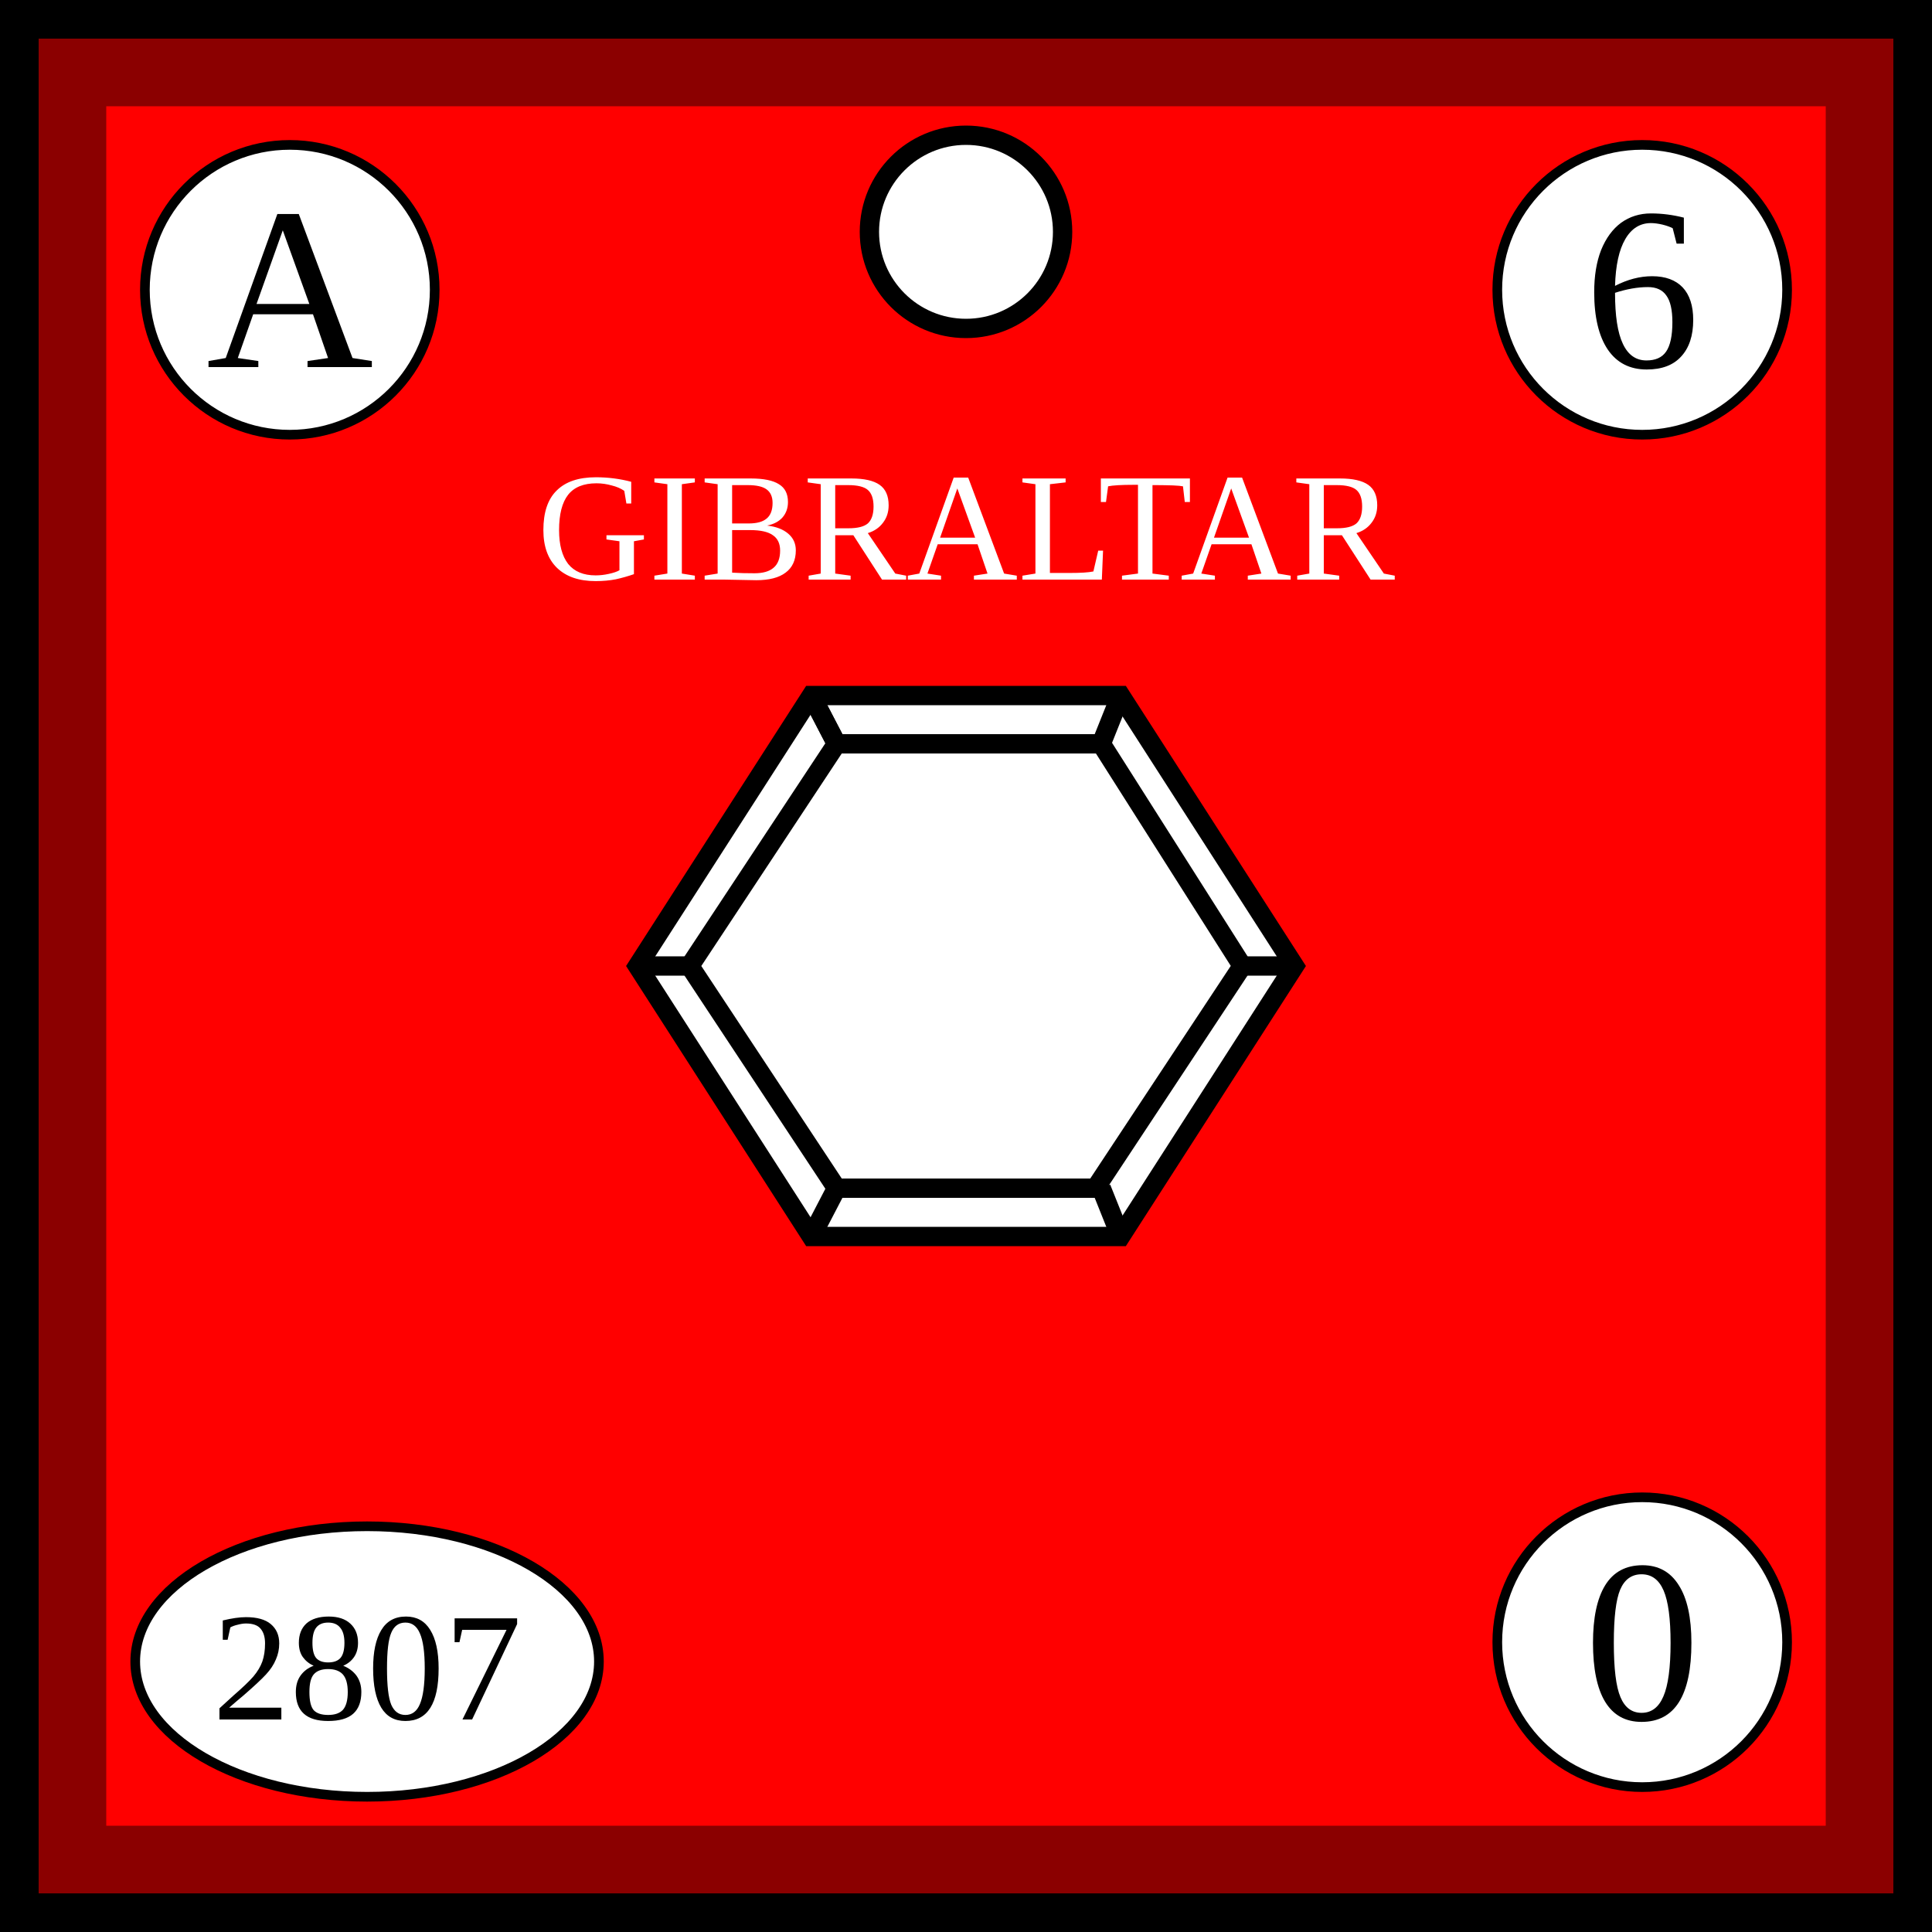
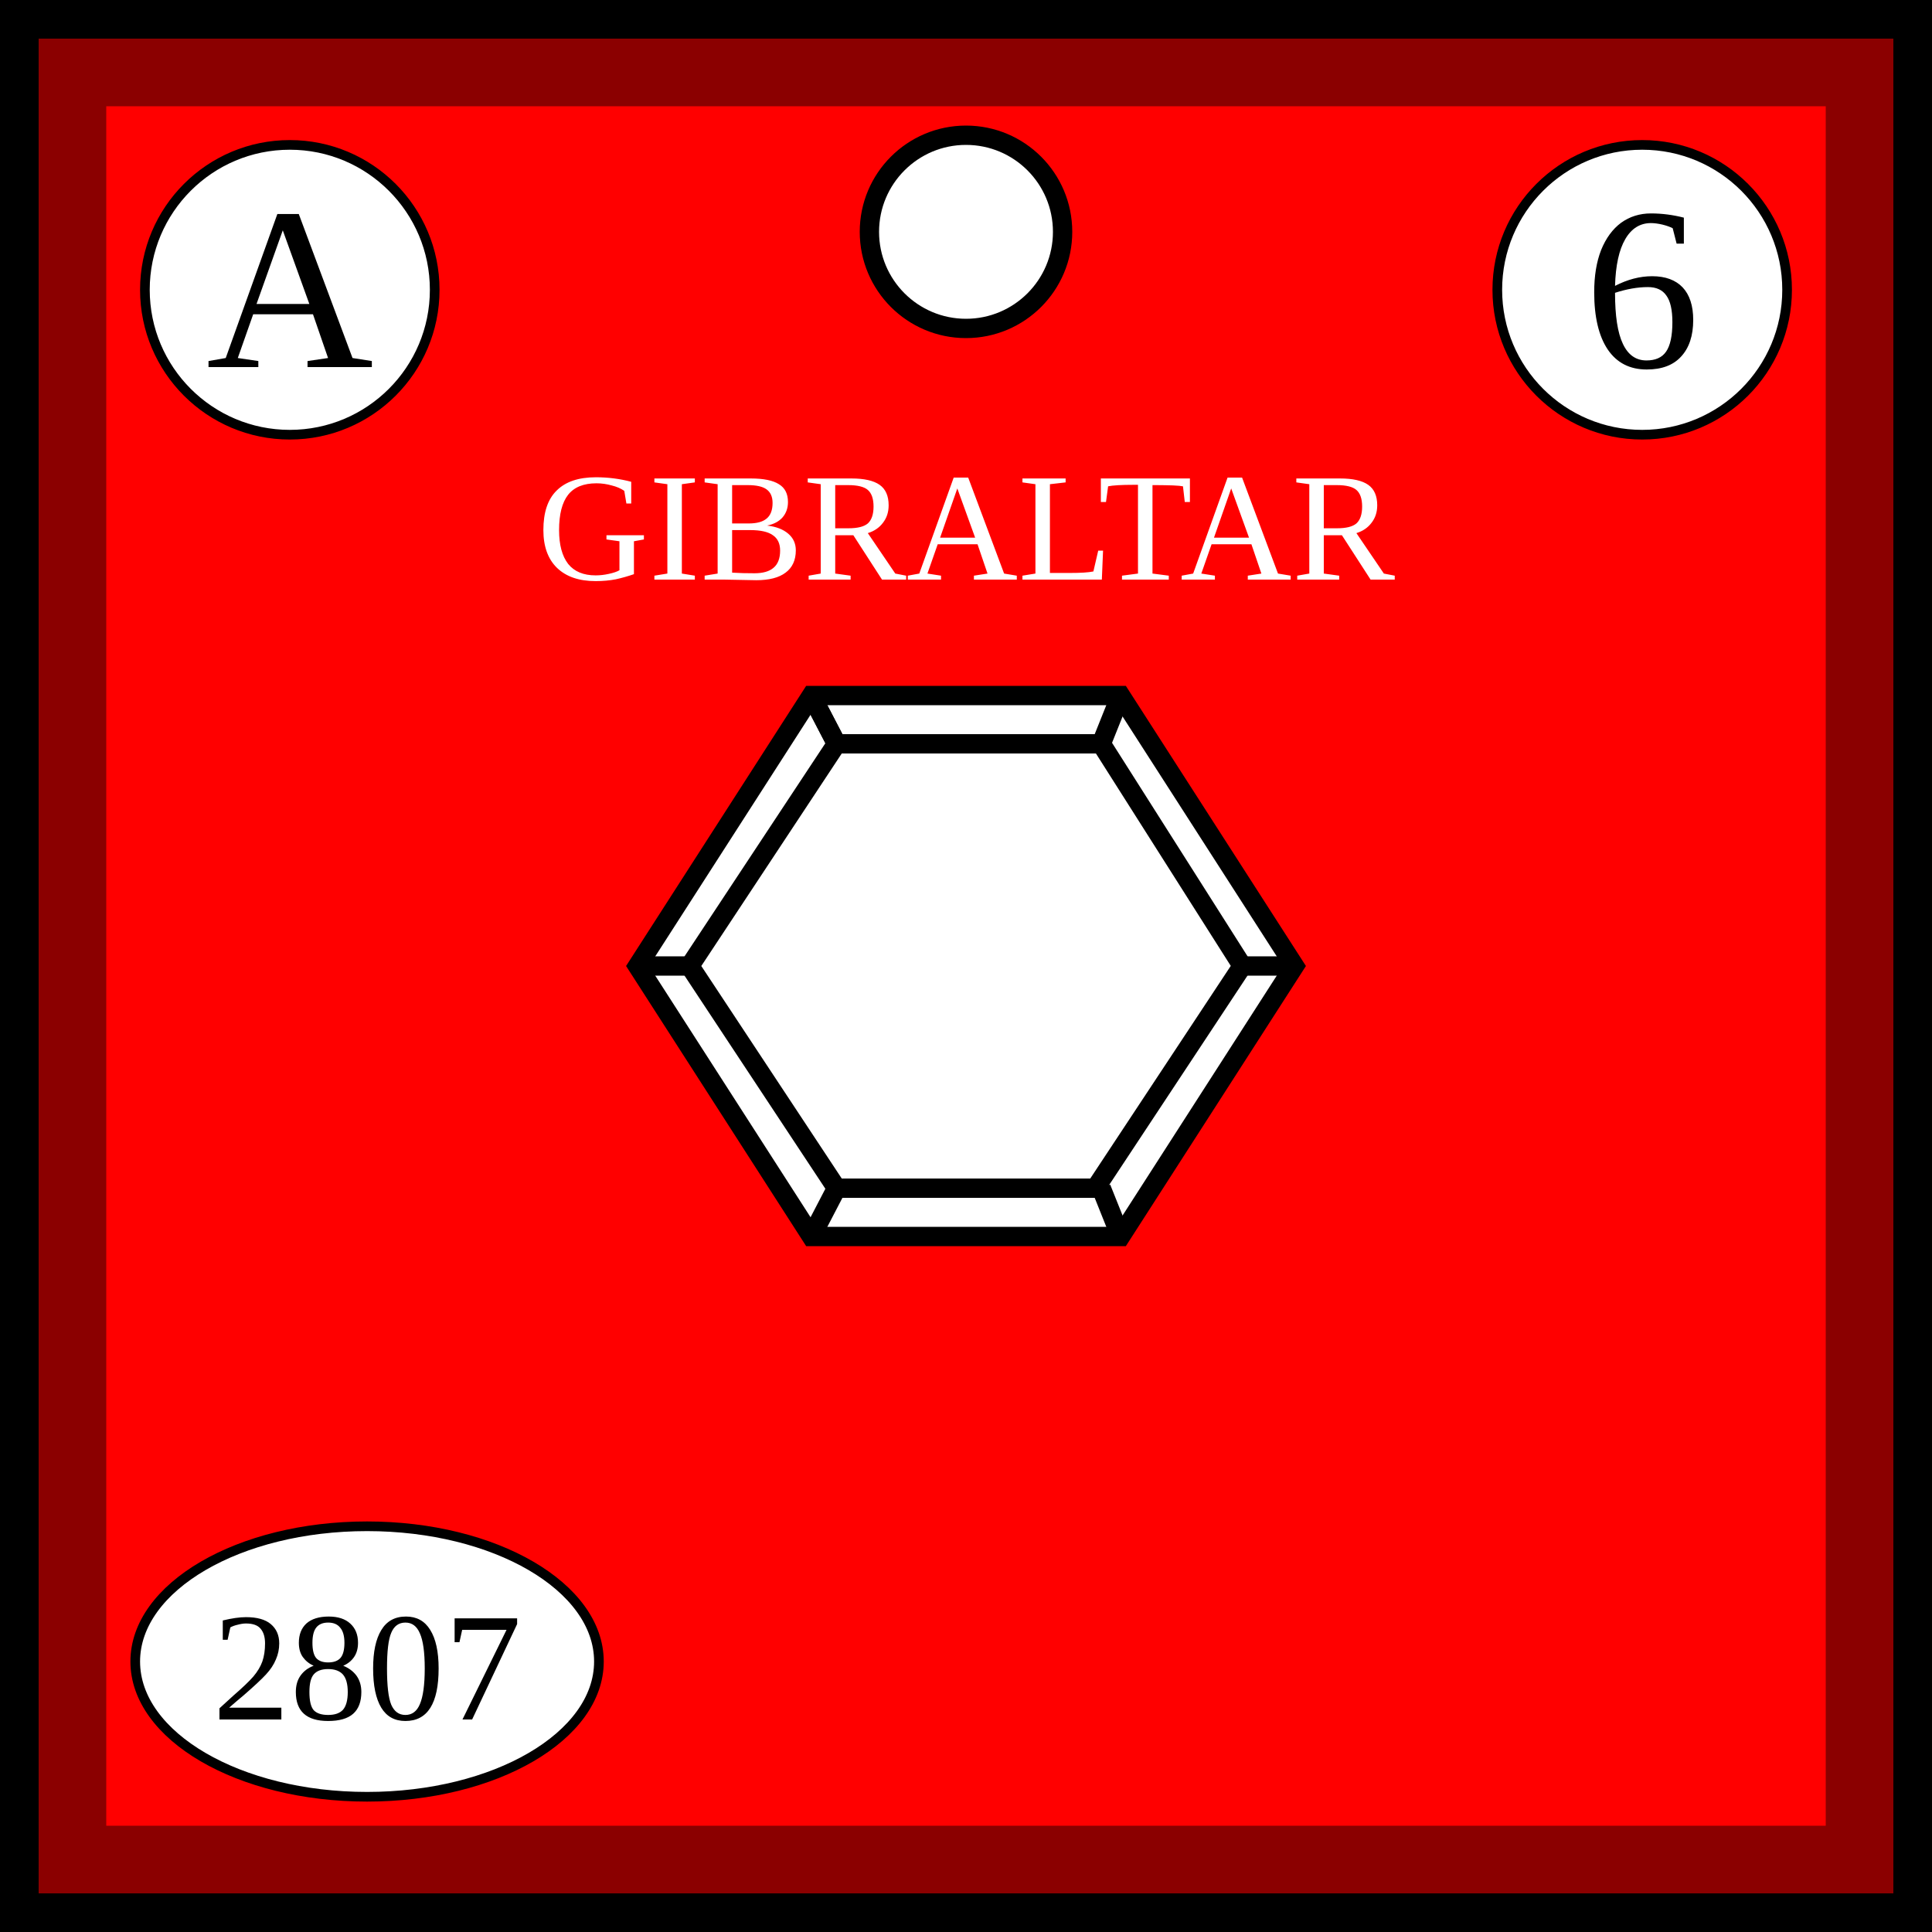
- <svg xmlns="http://www.w3.org/2000/svg" viewBox="0 0 100 100" width="100" height="100">
+ <svg xmlns="http://www.w3.org/2000/svg" xmlns:xlink="http://www.w3.org/1999/xlink" viewBox="0 0 100 100" width="100" height="100">
  <defs id="common">
    <rect id="background" width="100" height="100" fill="red" stroke="darkred" stroke-width="11" />
    <g id="border" stroke="black" stroke-width="2">
      <line x1="0" y1="1" x2="100" y2="1" />
      <line x1="1" y1="1" x2="1" y2="100" />
      <line x1="0" y1="99" x2="100" y2="99" />
      <line x1="99" y1="1" x2="99" y2="100" />
    </g>
    <clipPath id="block">
-       <use href="#background" />
+       <use xlink:href="#background" />
    </clipPath>
  </defs>
  <g id="unit">
-     <use href="#background" clip-path="url(#block)" />
-     <use href="#border" clip-path="url(#block)" />
+     <use xlink:href="#background" clip-path="url(#block)" />
+     <use xlink:href="#border" clip-path="url(#block)" />
    <g id="pips" stroke="black" fill="white">
      <g id="strength1">
        <circle id="topcenter" cx="50" cy="12" r="5" />
      </g>
    </g>
    <g id="symbol" text-anchor="middle">
      <text x="50" y="30" font-size="8" fill="white">GIBRALTAR</text>
      <polygon points="33,50 42,36 58,36 67,50 58,64 42,64" fill="white" stroke="black" stroke-width="1" />
      <polygon points="35.7,50 43.3,38.5 57,38.5 64.3,50 56.7,61.5 43.3,61.5" fill="white" stroke="black" stroke-width="1" />
      <line x1="42" y1="64" x2="43.3" y2="61.5" stroke="black" />
      <line x1="33" y1="50" x2="35.7" y2="50" stroke="black" />
      <line x1="42" y1="36" x2="43.3" y2="38.5" stroke="black" />
      <line x1="42" y1="36" x2="43.3" y2="38.5" stroke="black" />
      <line x1="58" y1="36" x2="57" y2="38.5" stroke="black" />
      <line x1="67" y1="50" x2="64.3" y2="50" stroke="black" />
      <line x1="58" y1="64" x2="57" y2="61.5" stroke="black" />
    </g>
    <g id="attributes" text-anchor="middle" font-size="12">
      <g id="initiative">
        <circle cx="15" cy="15" r="7.5" fill="white" stroke="black" stroke-width="0.5" />
        <text x="15" y="19">A</text>
      </g>
      <g id="firepower">
        <circle cx="85" cy="15" r="7.5" fill="white" stroke="black" stroke-width="0.5" />
        <text x="85" y="19">6</text>
      </g>
-       <g id="movement">
-         <circle cx="85" cy="85" r="7.5" fill="white" stroke="black" stroke-width="0.5" />
-         <text x="85" y="89">0</text>
-       </g>
      <g id="arrival">
        <ellipse cx="19" cy="86" rx="12" ry="7" fill="white" stroke="black" stroke-width="0.5" />
        <text x="19" y="89" font-size="8">2807</text>
      </g>
    </g>
  </g>
</svg>
